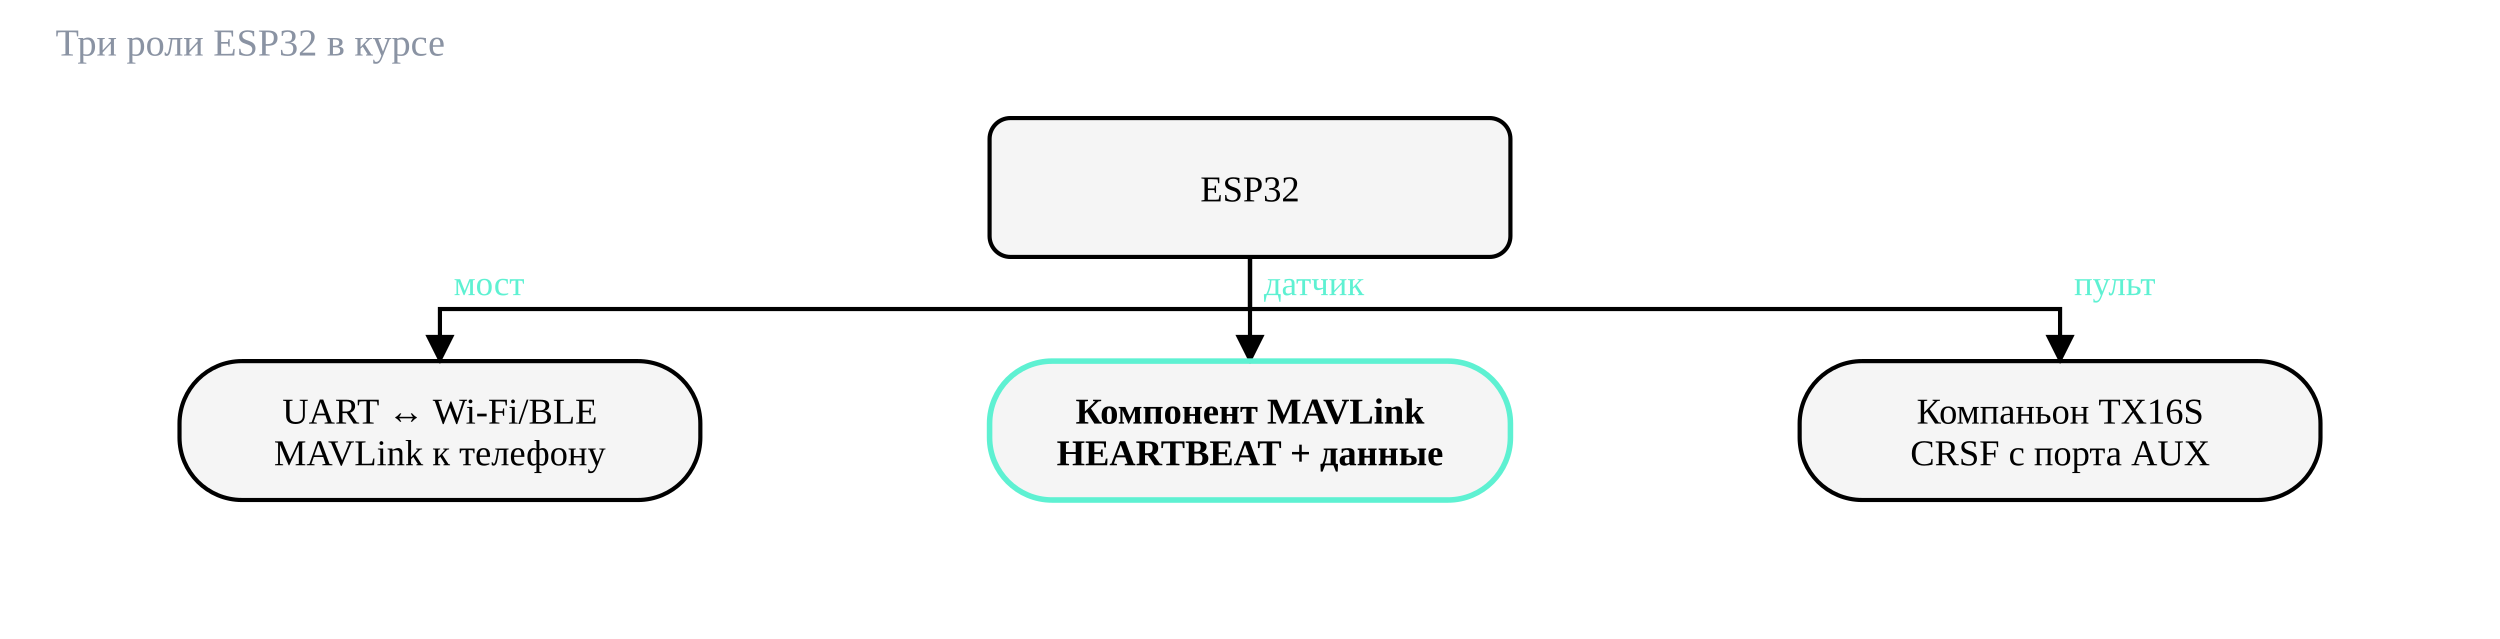
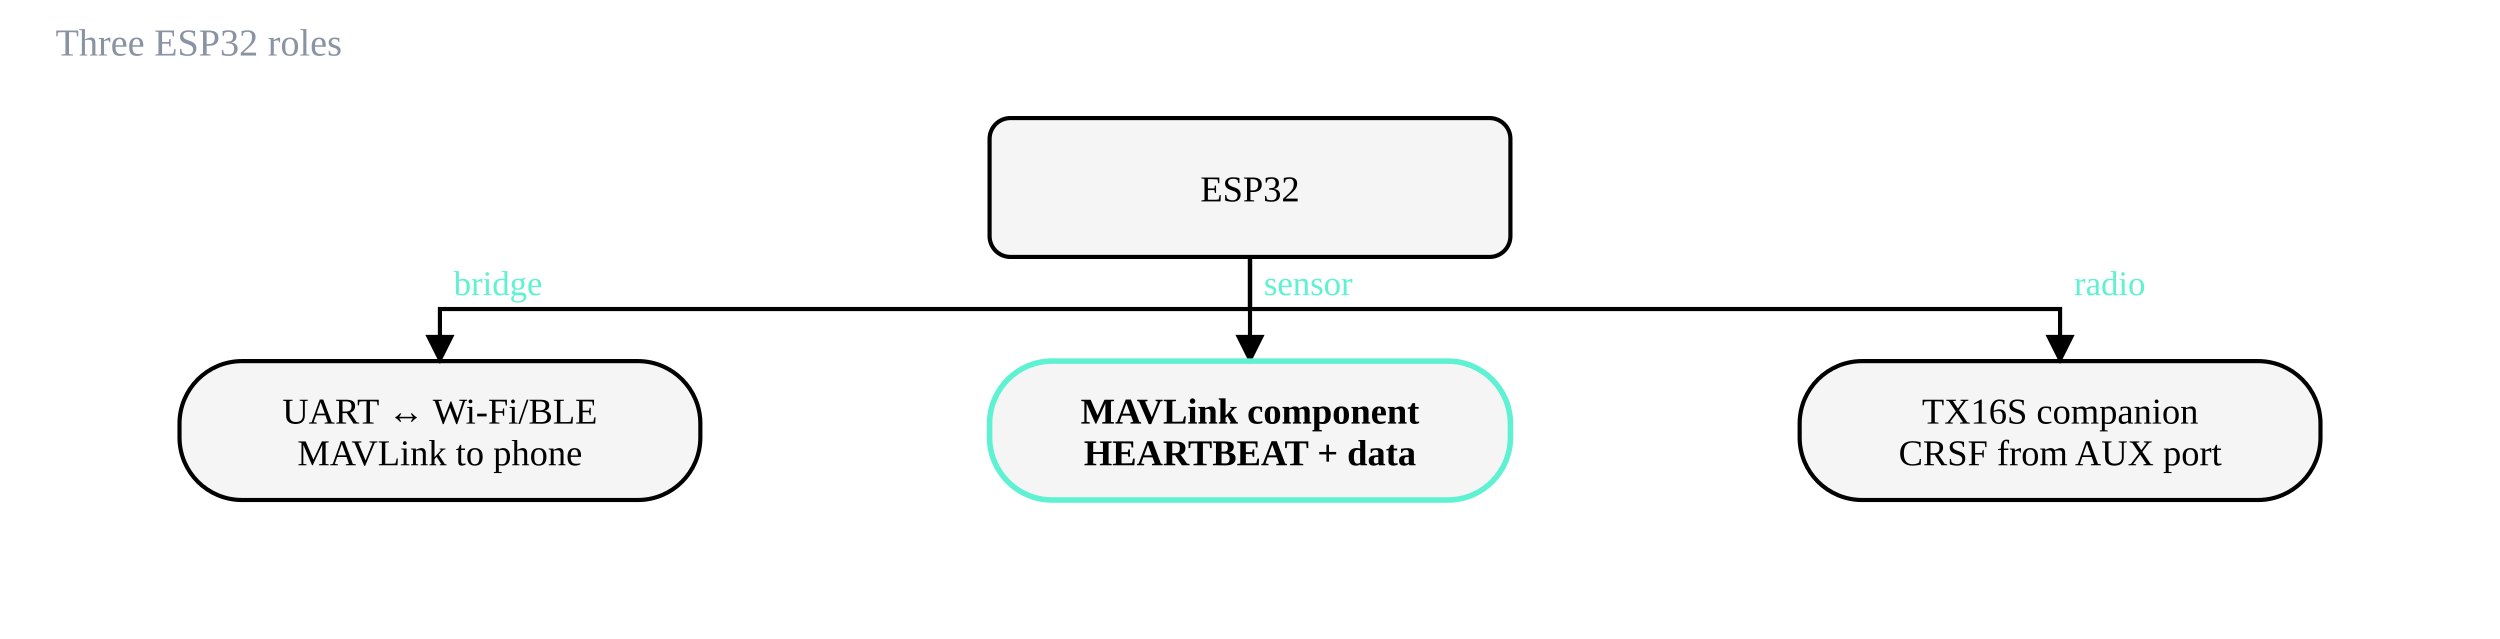
<svg xmlns="http://www.w3.org/2000/svg" viewBox="0 0 720 184" width="100%" role="img" aria-labelledby="t" style="max-width:720px;display:block;margin:0 auto">
  <style>text{font-family: var(--gc-font-mono, ui-monospace, Menlo, monospace); font-size: 12px;fill:currentColor} .m{fill:var(--gc-ink-muted, #8a93a3)} .a{fill:var(--gc-accent-hud, #5ef1d2)} .w{fill:var(--gc-signal-amber, #f0b24c)} .d{fill:var(--gc-signal-red, #e8636b)} .box{fill:var(--gc-surface-200, rgba(128,128,128,0.08));stroke:currentColor;stroke-width:1.2} .boxa{fill:var(--gc-surface-200, rgba(128,128,128,0.08));stroke:var(--gc-accent-hud, #5ef1d2);stroke-width:1.6} .ln{stroke:currentColor;stroke-width:1.2;fill:none} .lna{stroke:var(--gc-accent-hud, #5ef1d2);stroke-width:1.6;fill:none} .lnm{stroke:var(--gc-ink-muted, #8a93a3);stroke-width:1;fill:none;stroke-dasharray:4 3} .t{font-size:11px} .b{font-weight:600}</style>
  <defs>
    <marker id="ar" viewBox="0 0 10 10" refX="9" refY="5" markerWidth="7" markerHeight="7" orient="auto-start-reverse">
      <path d="M0 0L10 5L0 10z" fill="currentColor" />
    </marker>
    <marker id="ara" viewBox="0 0 10 10" refX="9" refY="5" markerWidth="7" markerHeight="7" orient="auto-start-reverse">
      <path d="M0 0L10 5L0 10z" fill="var(--gc-accent-hud, #5ef1d2)" />
    </marker>
  </defs>
-   <text x="16" y="16" text-anchor="start" class="m t">Три роли ESP32 в курсе</text>
+   <text x="16" y="16" text-anchor="start" class="m t">Three ESP32 roles</text>
  <rect class="box" x="285.0" y="34" width="150.0" height="40" rx="6" />
  <text x="360.0" y="58.0" text-anchor="middle" style="font-size:10.5px">ESP32</text>
  <path class="ln" d="M360.0 74 L360.0 89.0 L126.7 89.0 L126.7 104" marker-end="url(#ar)" />
-   <text x="130.667" y="85.0" text-anchor="start" class="a t" style="font-size:10px">мост</text>
+   <text x="130.667" y="85.0" text-anchor="start" class="a t" style="font-size:10px">bridge</text>
  <rect class="box" x="51.7" y="104" width="150.0" height="40" rx="18" />
  <text x="126.667" y="122.0" text-anchor="middle" style="font-size:10.5px">UART ↔ Wi-Fi/BLE</text>
-   <text x="126.667" y="134.0" text-anchor="middle" style="font-size:10.5px">MAVLink к телефону</text>
+   <text x="126.667" y="134.0" text-anchor="middle" style="font-size:10.5px">MAVLink to phone</text>
  <path class="ln" d="M360.0 74 L360.0 89.0 L360.0 89.0 L360.0 104" marker-end="url(#ar)" />
-   <text x="364.0" y="85.0" text-anchor="start" class="a t" style="font-size:10px">датчик</text>
+   <text x="364.0" y="85.0" text-anchor="start" class="a t" style="font-size:10px">sensor</text>
  <rect class="boxa" x="285.0" y="104" width="150.0" height="40" rx="18" />
-   <text x="360.0" y="122.0" text-anchor="middle" class="b" style="font-size:10.5px">Компонент MAVLink</text>
-   <text x="360.0" y="134.0" text-anchor="middle" class="b" style="font-size:10.5px">HEARTBEAT + данные</text>
+   <text x="360.0" y="122.0" text-anchor="middle" class="b" style="font-size:10.5px">MAVLink component</text>
+   <text x="360.0" y="134.0" text-anchor="middle" class="b" style="font-size:10.5px">HEARTBEAT + data</text>
  <path class="ln" d="M360.0 74 L360.0 89.0 L593.3 89.0 L593.3 104" marker-end="url(#ar)" />
-   <text x="597.333" y="85.0" text-anchor="start" class="a t" style="font-size:10px">пульт</text>
+   <text x="597.333" y="85.0" text-anchor="start" class="a t" style="font-size:10px">radio</text>
  <rect class="box" x="518.3" y="104" width="150.0" height="40" rx="18" />
-   <text x="593.333" y="122.0" text-anchor="middle" style="font-size:10.5px">Компаньон TX16S</text>
-   <text x="593.333" y="134.0" text-anchor="middle" style="font-size:10.5px">CRSF с порта AUX</text>
+   <text x="593.333" y="122.0" text-anchor="middle" style="font-size:10.5px">TX16S companion</text>
+   <text x="593.333" y="134.0" text-anchor="middle" style="font-size:10.5px">CRSF from AUX port</text>
</svg>
